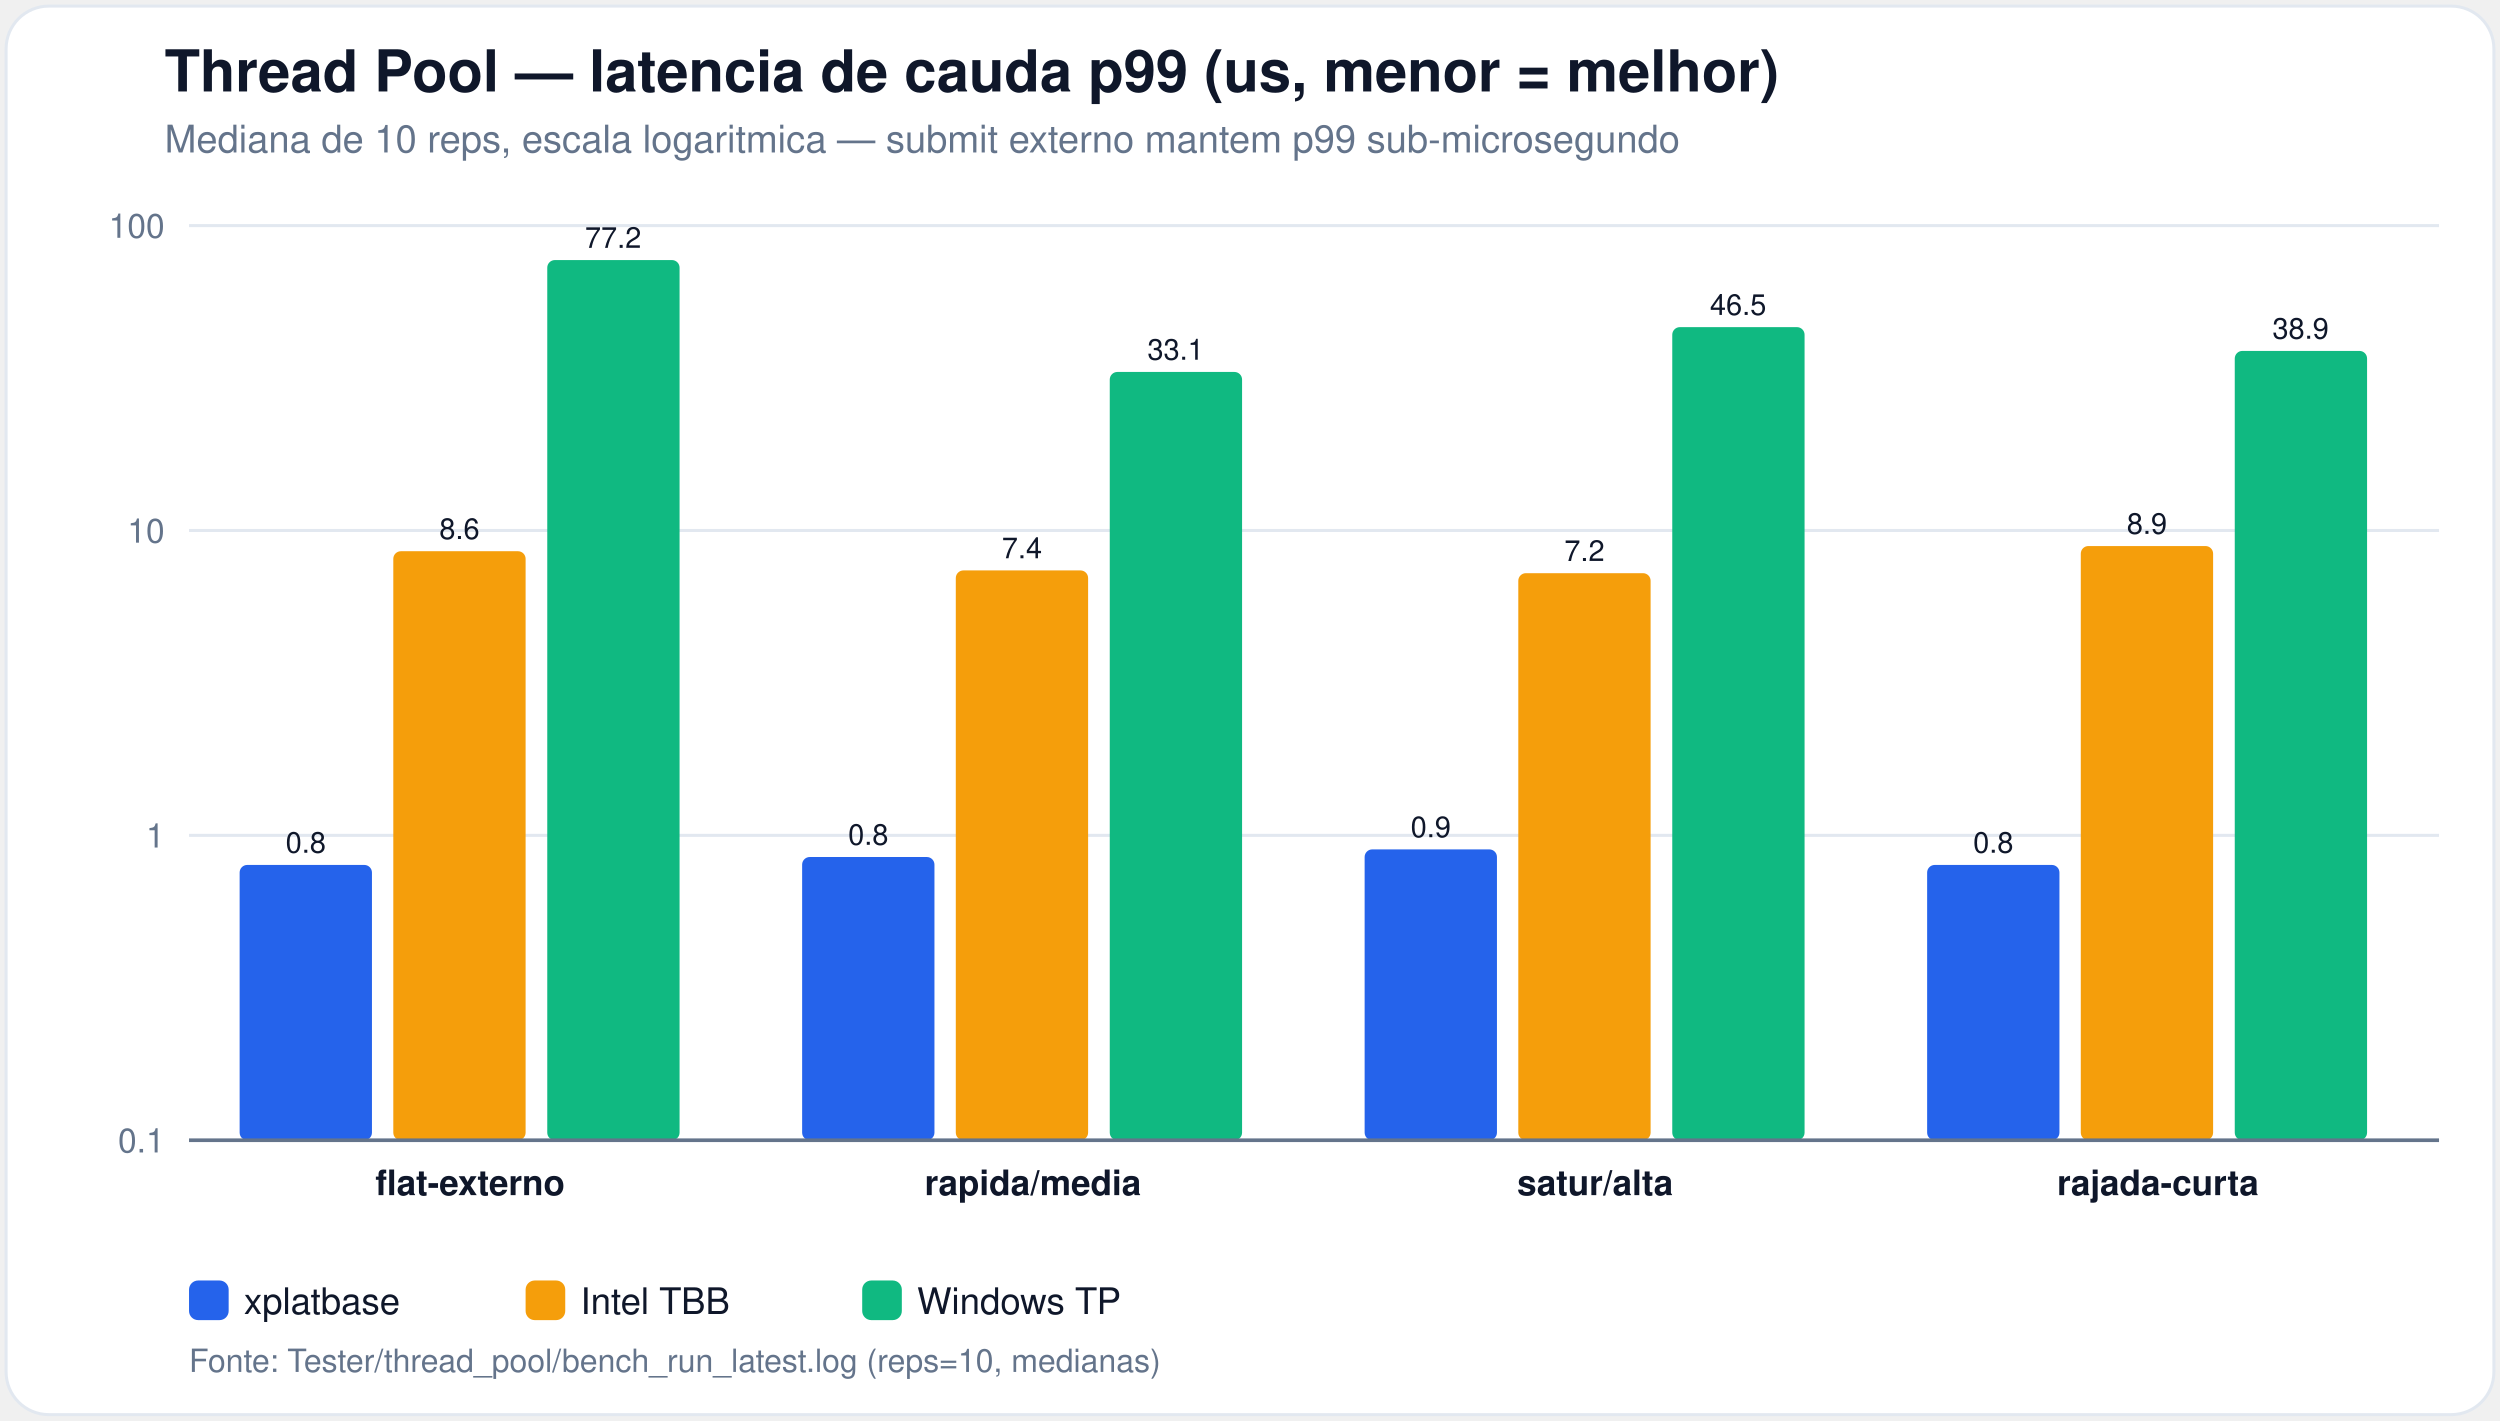
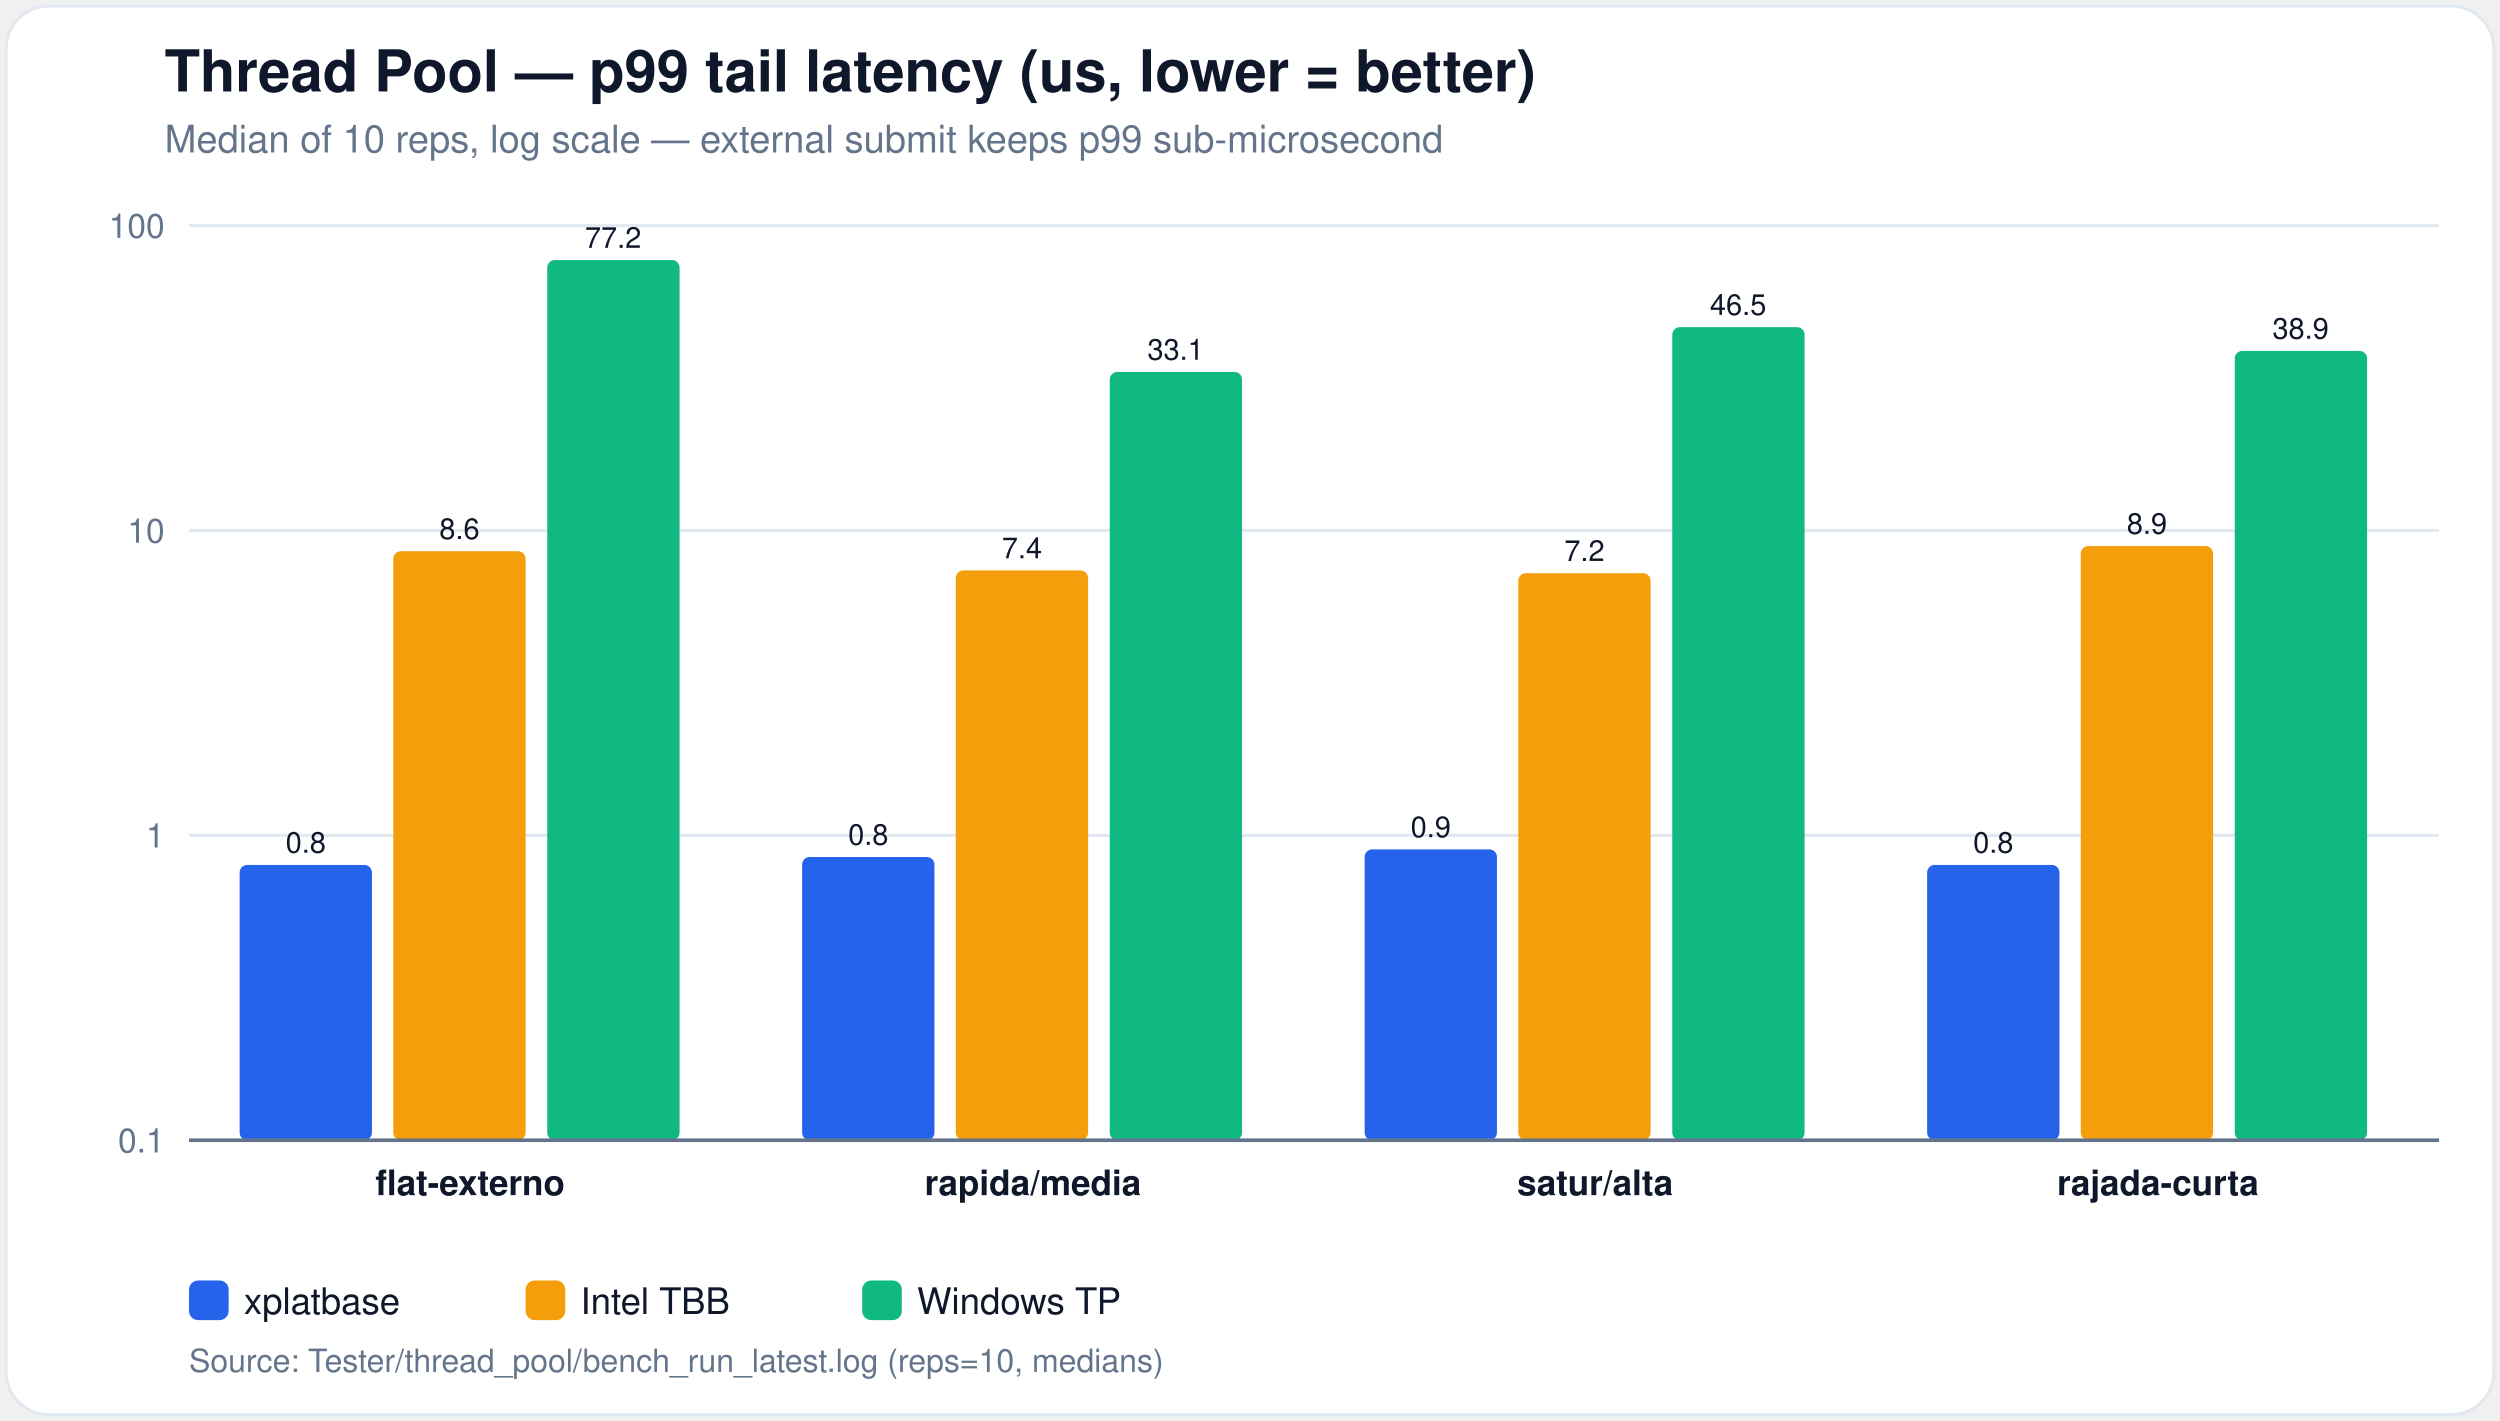
<svg xmlns="http://www.w3.org/2000/svg" viewBox="0 0 820 466" font-family="Segoe UI, Helvetica, Arial, sans-serif">
  <rect x="2" y="2" width="816" height="462" rx="14" fill="#ffffff" stroke="#e2e8f0" />
-   <text x="54" y="30" font-size="19" font-weight="700" fill="#0f172a">Thread Pool — latencia de cauda p99 (us, menor = melhor)</text>
-   <text x="54" y="50" font-size="12.5" fill="#64748b">Mediana de 10 reps, escala logaritmica — submit externo mantem p99 sub-microsegundo</text>
+   <text x="54" y="30" font-size="19" font-weight="700" fill="#0f172a">Thread Pool — p99 tail latency (us, lower = better)</text>
+   <text x="54" y="50" font-size="12.5" fill="#64748b">Median of 10 reps, log scale — external submit keeps p99 sub-microsecond</text>
  <line x1="62" y1="374.0" x2="800" y2="374.0" stroke="#e2e8f0" />
  <text x="54" y="378.0" font-size="11" text-anchor="end" fill="#64748b">0.1</text>
  <line x1="62" y1="274.0" x2="800" y2="274.0" stroke="#e2e8f0" />
  <text x="54" y="278.0" font-size="11" text-anchor="end" fill="#64748b">1</text>
  <line x1="62" y1="174.0" x2="800" y2="174.0" stroke="#e2e8f0" />
  <text x="54" y="178.0" font-size="11" text-anchor="end" fill="#64748b">10</text>
  <line x1="62" y1="74.0" x2="800" y2="74.0" stroke="#e2e8f0" />
  <text x="54" y="78.0" font-size="11" text-anchor="end" fill="#64748b">100</text>
  <rect x="78.6" y="283.7" width="43.4" height="90.3" rx="2.5" fill="#2563eb" />
  <text x="100.3" y="279.7" font-size="9.5" text-anchor="middle" fill="#0f172a">0.8</text>
  <rect x="129.0" y="180.8" width="43.4" height="193.2" rx="2.5" fill="#f59e0b" />
  <text x="150.7" y="176.8" font-size="9.5" text-anchor="middle" fill="#0f172a">8.6</text>
  <rect x="179.5" y="85.3" width="43.4" height="288.7" rx="2.5" fill="#10b981" />
  <text x="201.1" y="81.3" font-size="9.5" text-anchor="middle" fill="#0f172a">77.2</text>
  <text x="154.2" y="392.0" font-size="11.5" text-anchor="middle" fill="#0f172a" font-weight="600">flat-externo</text>
  <rect x="263.1" y="281.1" width="43.4" height="92.9" rx="2.5" fill="#2563eb" />
  <text x="284.8" y="277.1" font-size="9.5" text-anchor="middle" fill="#0f172a">0.8</text>
  <rect x="313.5" y="187.1" width="43.4" height="186.9" rx="2.5" fill="#f59e0b" />
  <text x="335.2" y="183.1" font-size="9.5" text-anchor="middle" fill="#0f172a">7.4</text>
  <rect x="364.0" y="122.0" width="43.4" height="252.0" rx="2.5" fill="#10b981" />
  <text x="385.6" y="118.0" font-size="9.5" text-anchor="middle" fill="#0f172a">33.1</text>
  <text x="338.8" y="392.0" font-size="11.5" text-anchor="middle" fill="#0f172a" font-weight="600">rapida/media</text>
  <rect x="447.6" y="278.6" width="43.4" height="95.4" rx="2.5" fill="#2563eb" />
  <text x="469.3" y="274.6" font-size="9.5" text-anchor="middle" fill="#0f172a">0.9</text>
  <rect x="498.0" y="188.0" width="43.4" height="186.0" rx="2.5" fill="#f59e0b" />
  <text x="519.7" y="184.0" font-size="9.5" text-anchor="middle" fill="#0f172a">7.2</text>
  <rect x="548.5" y="107.3" width="43.4" height="266.7" rx="2.5" fill="#10b981" />
  <text x="570.1" y="103.3" font-size="9.5" text-anchor="middle" fill="#0f172a">46.5</text>
  <text x="523.2" y="392.0" font-size="11.5" text-anchor="middle" fill="#0f172a" font-weight="600">satur/alta</text>
  <rect x="632.1" y="283.7" width="43.4" height="90.3" rx="2.5" fill="#2563eb" />
  <text x="653.8" y="279.7" font-size="9.5" text-anchor="middle" fill="#0f172a">0.8</text>
  <rect x="682.5" y="179.1" width="43.4" height="194.9" rx="2.5" fill="#f59e0b" />
  <text x="704.2" y="175.1" font-size="9.5" text-anchor="middle" fill="#0f172a">8.9</text>
  <rect x="733.0" y="115.1" width="43.4" height="258.9" rx="2.5" fill="#10b981" />
  <text x="754.6" y="111.1" font-size="9.5" text-anchor="middle" fill="#0f172a">38.9</text>
  <text x="707.8" y="392.0" font-size="11.5" text-anchor="middle" fill="#0f172a" font-weight="600">rajada-curta</text>
  <line x1="62" y1="374" x2="800" y2="374" stroke="#64748b" stroke-width="1.2" />
  <rect x="62" y="420" width="13" height="13" rx="3" fill="#2563eb" />
  <text x="80" y="431" font-size="12" fill="#0f172a">xplatbase</text>
  <rect x="172.4" y="420" width="13" height="13" rx="3" fill="#f59e0b" />
  <text x="190.4" y="431" font-size="12" fill="#0f172a">Intel TBB</text>
  <rect x="282.8" y="420" width="13" height="13" rx="3" fill="#10b981" />
  <text x="300.8" y="431" font-size="12" fill="#0f172a">Windows TP</text>
-   <text x="62" y="450" font-size="10.5" fill="#64748b">Fonte: Tester/thread_pool/bench_run_latest.log (reps=10, medianas)</text>
+   <text x="62" y="450" font-size="10.5" fill="#64748b">Source: Tester/thread_pool/bench_run_latest.log (reps=10, medians)</text>
</svg>
